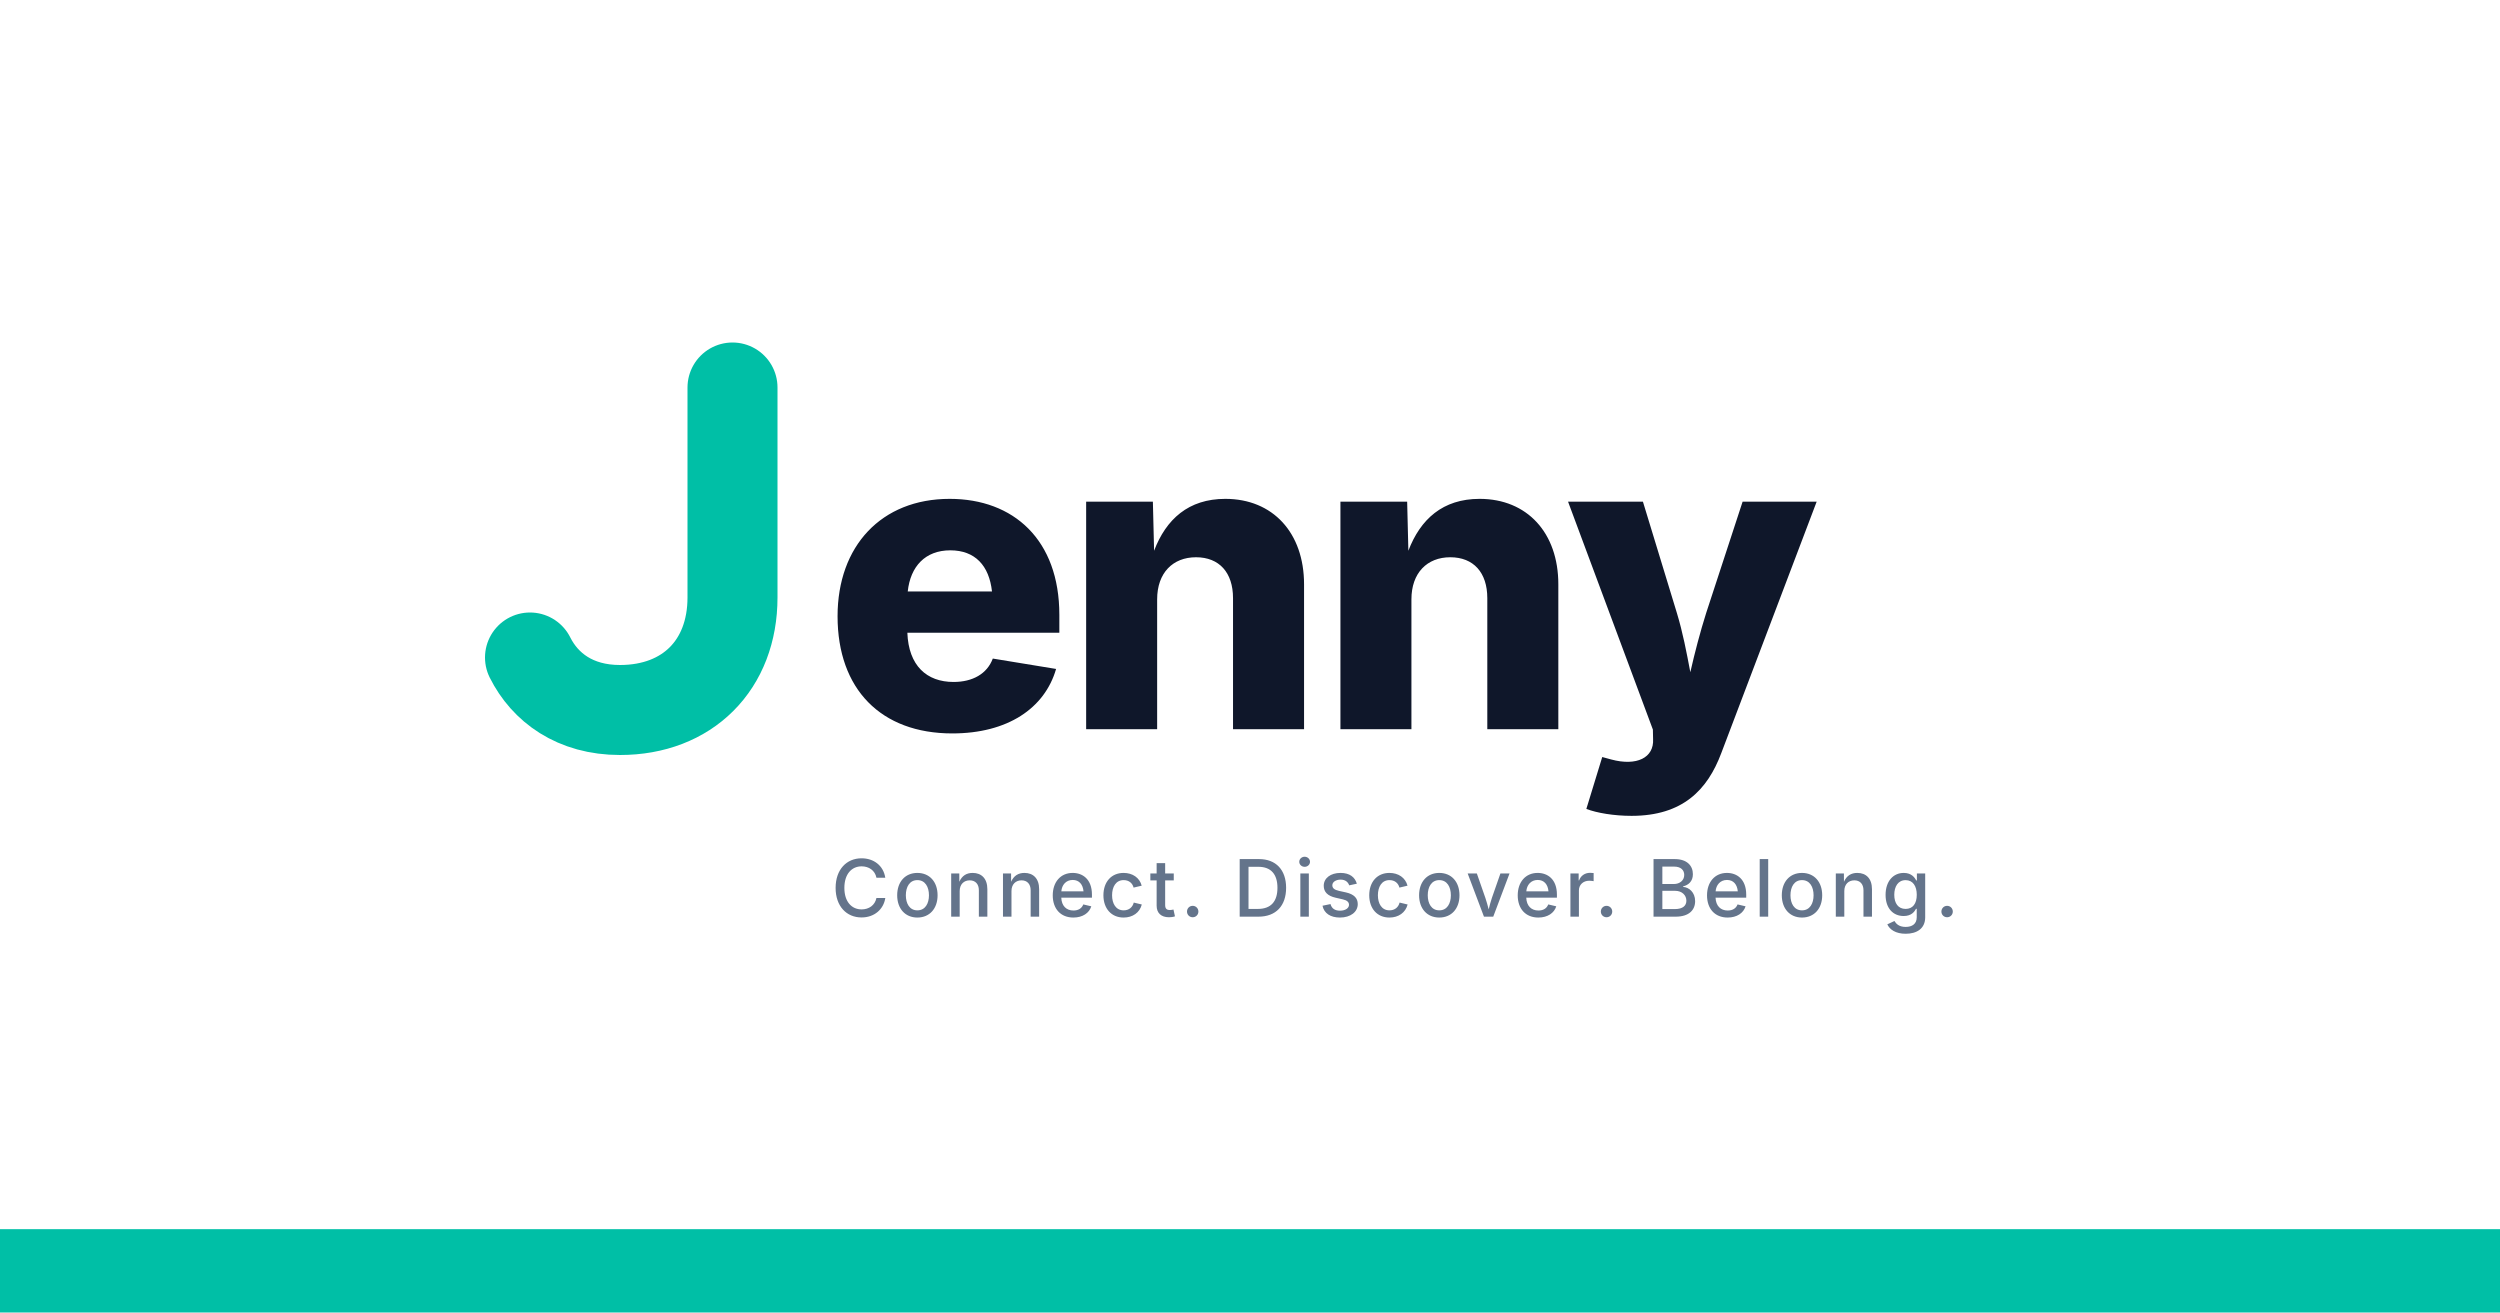
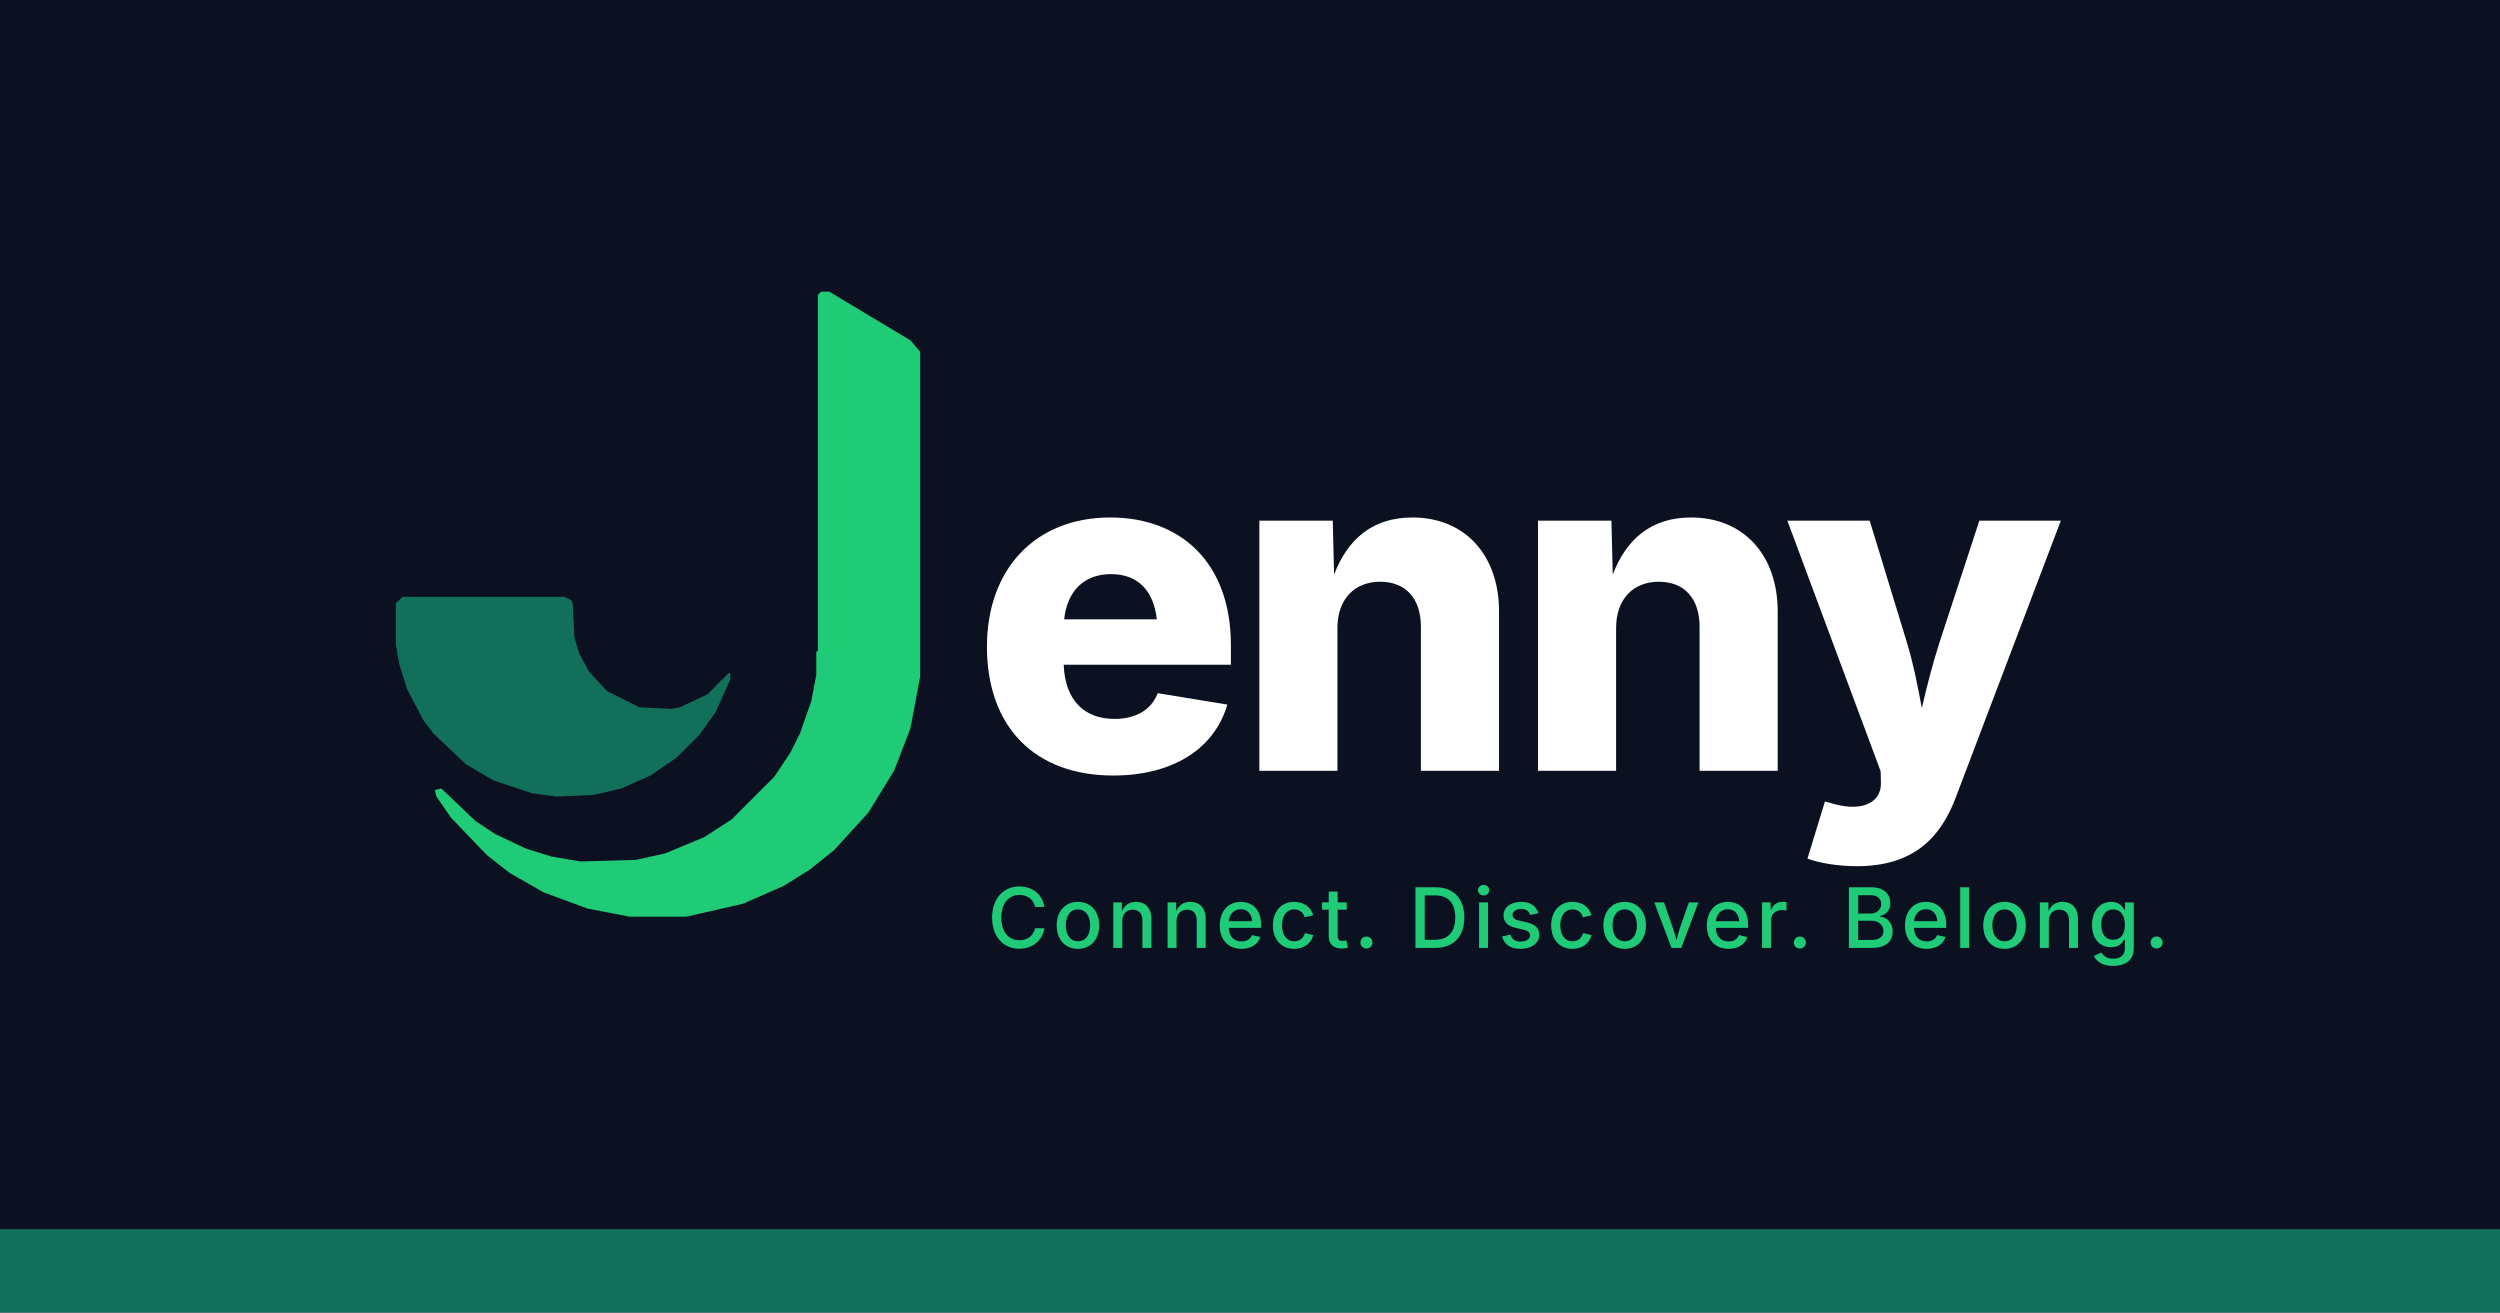
<svg xmlns="http://www.w3.org/2000/svg" viewBox="0 0 1200 630">
-   <rect width="1200" height="630" fill="#FFFFFF" />
-   <rect x="0" y="590" width="1200" height="40" fill="#00BFA6" />
-   <g transform="translate(204 150) scale(3.6)">
-     <path d="M41 10v28c0 9-6 15-15 15-6 0-10-3-12-7" fill="none" stroke="#00BFA6" stroke-width="12" stroke-linecap="round" stroke-linejoin="round" />
+   <rect width="1200" height="630" fill="#0B1120" />
+   <rect x="0" y="590" width="1200" height="40" fill="#126F5A" />
+   <g transform="translate(190 140) scale(0.77922) translate(-220 -190)">
+     <path d="M220 382 L220 407 L222 419 L227 435 L237 454 L243 462 L263 481 L280 491 L304 499 L319 501 L342 500 L359 496 L377 488 L393 477 L407 463 L417 449 L426 429 L426 425 L425 425 L412 438 L395 446 L390 447 L370 446 L350 436 L339 424 L333 413 L330 403 L329 382 L328 380 L324 378 L224 378Z" fill="#126F5A" />
+     <path d="M487 190 L482 190 L480 192 L480 411 L479 412 L479 426 L476 442 L469 462 L463 474 L453 489 L427 515 L410 526 L386 536 L368 540 L334 541 L316 538 L300 533 L281 524 L269 516 L248 496 L244 497 L245 501 L254 514 L276 537 L290 548 L311 560 L338 570 L364 575 L399 575 L434 567 L459 556 L475 546 L490 534 L511 511 L527 485 L537 459 L543 427 L543 227 L537 220Z" fill="#1FCB77" />
  </g>
-   <text x="395" y="350" font-family="Inter, Arial, sans-serif" font-weight="800" font-size="200" letter-spacing="-5" fill="#0F172A">enny</text>
-   <text x="399" y="440" font-family="Inter, Arial, sans-serif" font-weight="500" font-size="38" letter-spacing="2" fill="#64748B">Connect. Discover. Belong.</text>
+   <text x="466" y="370" font-family="'Plus Jakarta Sans', Inter, 'Helvetica Neue', Arial, sans-serif" font-weight="800" font-size="220" letter-spacing="-6" fill="#FFFFFF">enny</text>
+   <text x="474" y="455" font-family="'Plus Jakarta Sans', Inter, 'Helvetica Neue', Arial, sans-serif" font-weight="500" font-size="40" letter-spacing="2" fill="#1FCB77">Connect. Discover. Belong.</text>
</svg>
